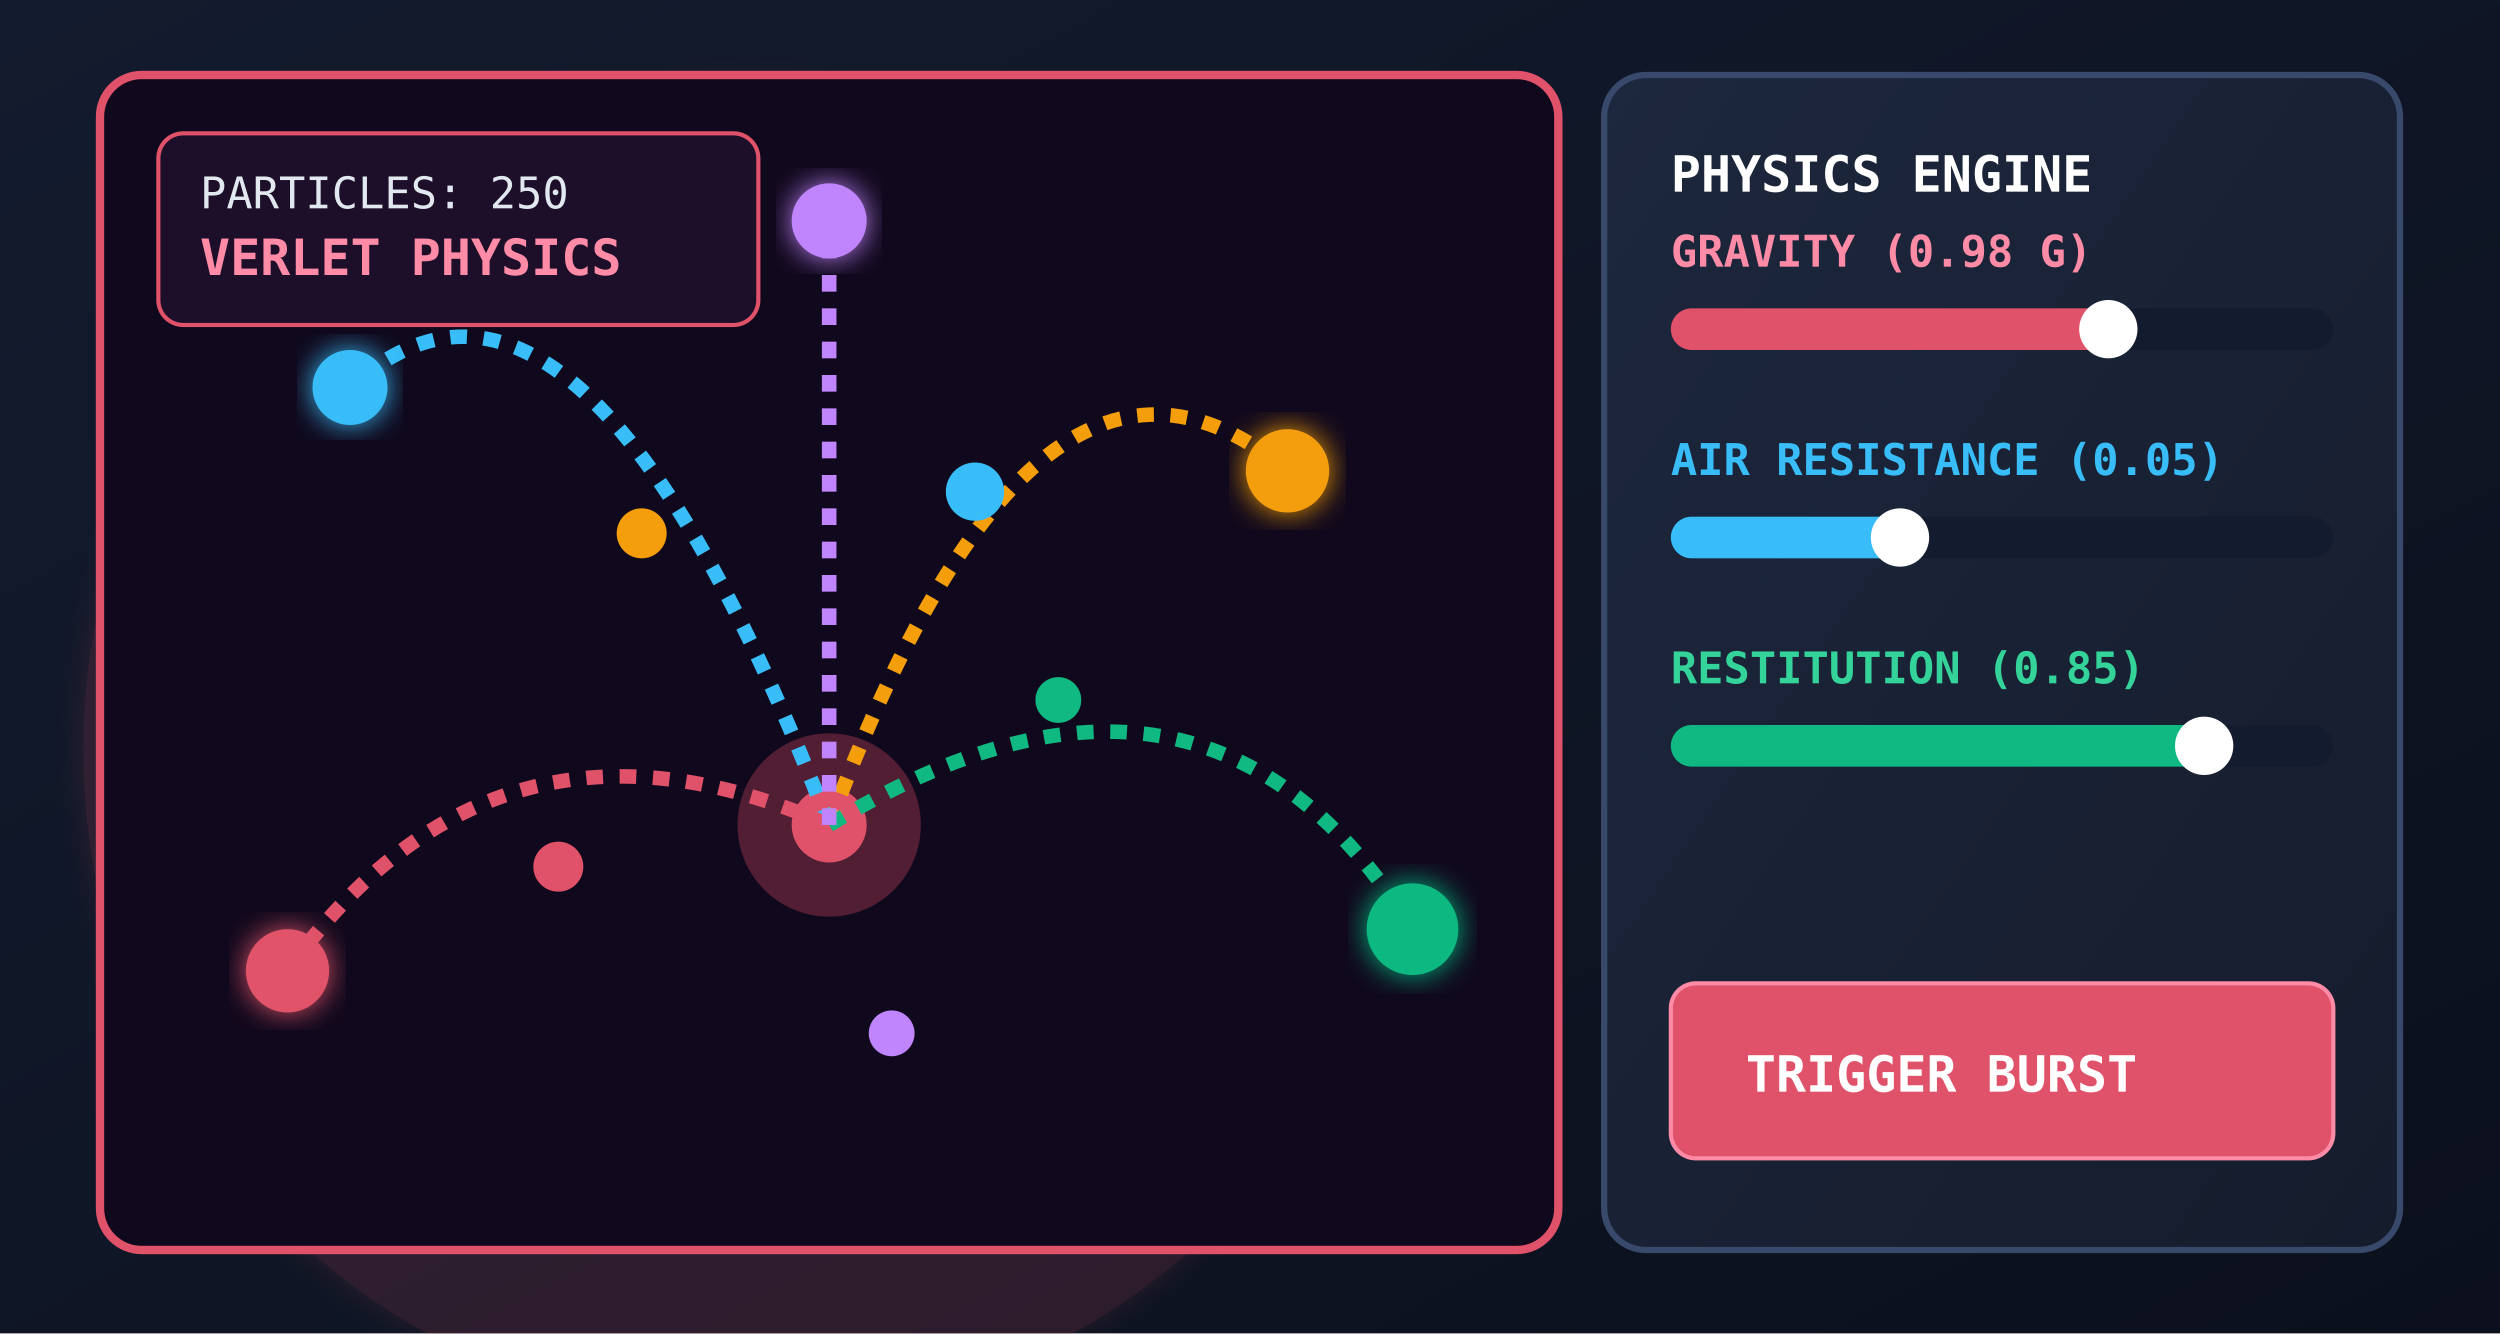
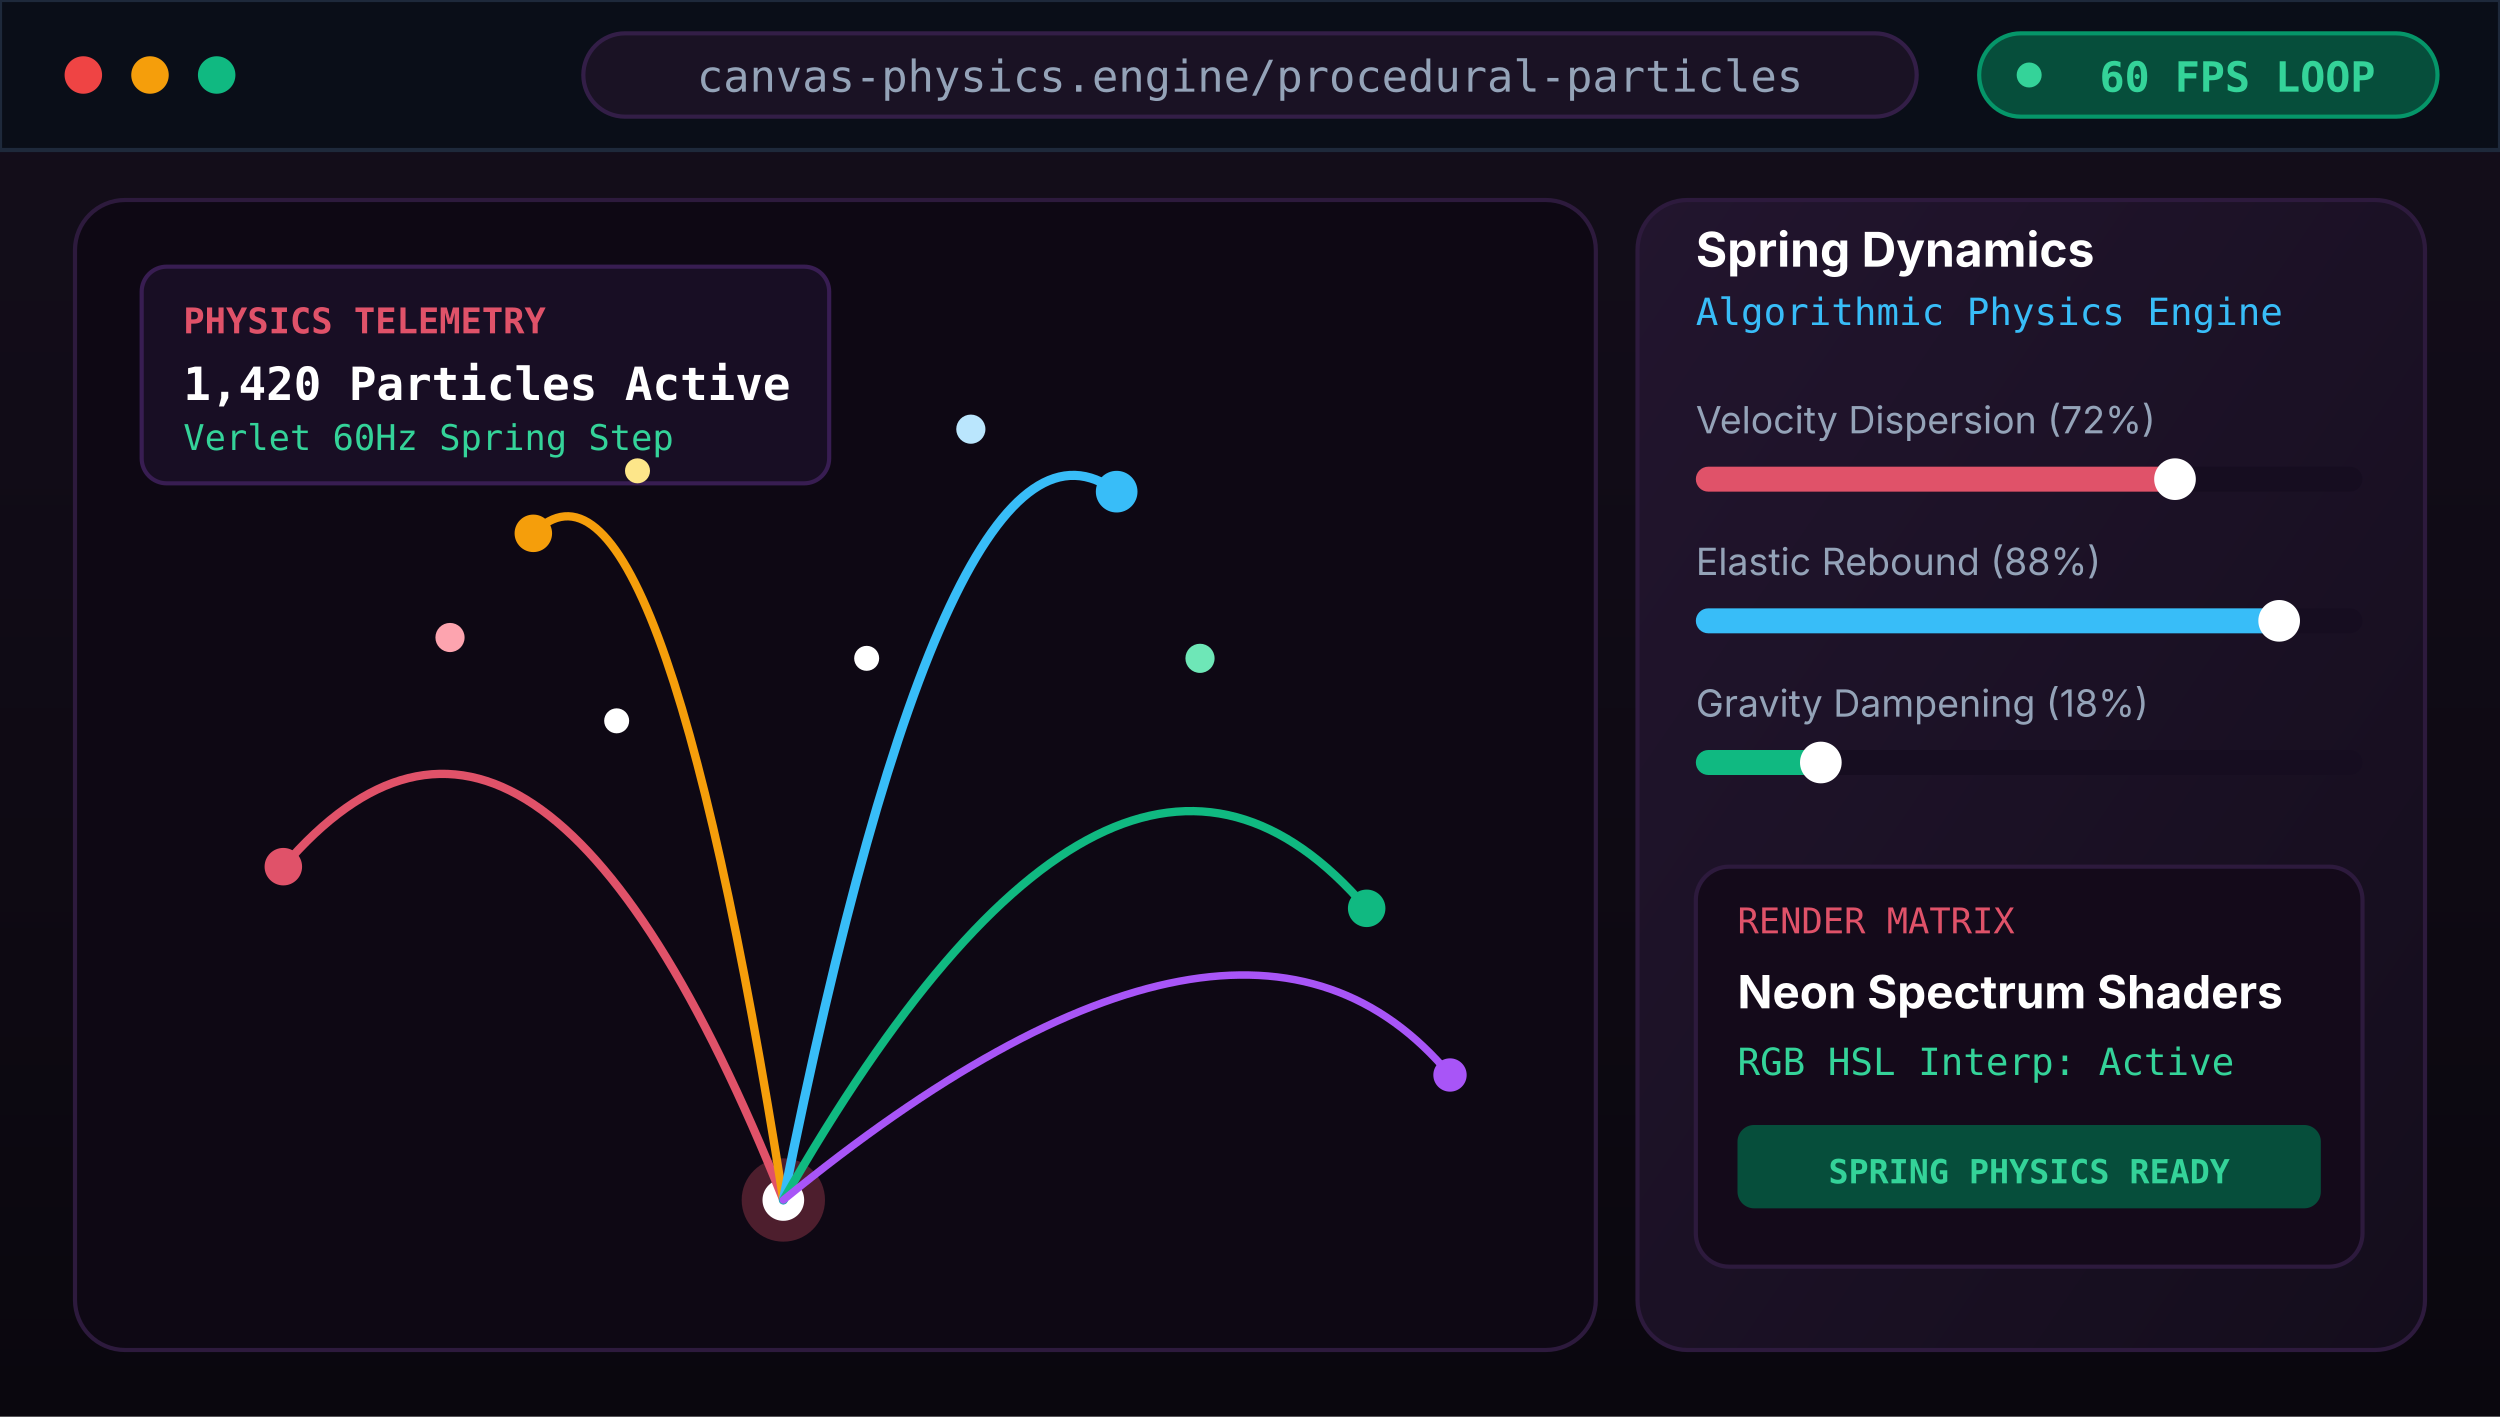
- <svg xmlns="http://www.w3.org/2000/svg" viewBox="0 0 600 320" width="600" height="320">
+ <svg xmlns="http://www.w3.org/2000/svg" viewBox="0 0 600 340" width="600" height="340">
  <defs>
-     <filter id="neon" x="-20%" y="-20%" width="140%" height="140%">
-       <feGaussianBlur stdDeviation="3.5" result="blur" />
-       <feComposite in="SourceGraphic" in2="blur" operator="over" />
-     </filter>
-     <linearGradient id="chartGrad" x1="0" y1="0" x2="0" y2="1">
-       <stop offset="0%" stop-color="#10B981" stop-opacity="0.6" />
-       <stop offset="100%" stop-color="#10B981" stop-opacity="0.05" />
+     <radialGradient id="particleGlow" cx="50%" cy="50%" r="50%">
+       <stop offset="0%" stop-color="#E05269" stop-opacity="0.4" />
+       <stop offset="60%" stop-color="#38BDF8" stop-opacity="0.1" />
+       <stop offset="100%" stop-color="#000000" stop-opacity="0" />
+     </radialGradient>
+     <linearGradient id="bgCanvas" x1="0" y1="0" x2="0" y2="1">
+       <stop offset="0%" stop-color="#140E1B" />
+       <stop offset="100%" stop-color="#0A070E" />
    </linearGradient>
-     <linearGradient id="bgGrad" x1="0" y1="0" x2="1" y2="1">
-       <stop offset="0%" stop-color="#131B2E" />
-       <stop offset="100%" stop-color="#0B101C" />
-     </linearGradient>
-     <linearGradient id="cardGrad" x1="0" y1="0" x2="1" y2="1">
-       <stop offset="0%" stop-color="#1D273D" />
-       <stop offset="100%" stop-color="#151C2C" />
-     </linearGradient>
-     <linearGradient id="highlightGrad" x1="0" y1="0" x2="1" y2="1">
-       <stop offset="0%" stop-color="#283654" />
-       <stop offset="100%" stop-color="#1B2438" />
+     <linearGradient id="panelCanvas" x1="0" y1="0" x2="1" y2="1">
+       <stop offset="0%" stop-color="#22152E" />
+       <stop offset="100%" stop-color="#140D1C" />
    </linearGradient>
  </defs>
-   <rect width="600" height="320" fill="url(#bgGrad)" />
-   <circle cx="180" cy="180" r="160" fill="#E05269" opacity="0.15" filter="url(#neon)" />
-   <g transform="translate(24, 18)">
-     <rect width="350" height="282" rx="10" fill="#10081C" stroke="#E05269" stroke-width="2" />
-     <circle cx="175" cy="180" r="22" fill="#E0526950" />
-     <circle cx="175" cy="180" r="9" fill="#E05269" />
-     <path d="M 175 180 Q 225 45 285 95" fill="none" stroke="#F59E0B" stroke-width="3.5" stroke-dasharray="4,4" />
-     <circle cx="285" cy="95" r="10" fill="#F59E0B" filter="url(#neon)" />
-     <path d="M 175 180 Q 115 25 60 75" fill="none" stroke="#38BDF8" stroke-width="3.5" stroke-dasharray="4,4" />
-     <circle cx="60" cy="75" r="9" fill="#38BDF8" filter="url(#neon)" />
-     <path d="M 175 180 Q 265 125 315 205" fill="none" stroke="#10B981" stroke-width="3.5" stroke-dasharray="4,4" />
-     <circle cx="315" cy="205" r="11" fill="#10B981" filter="url(#neon)" />
-     <path d="M 175 180 Q 95 145 45 215" fill="none" stroke="#E05269" stroke-width="3.5" stroke-dasharray="4,4" />
-     <circle cx="45" cy="215" r="10" fill="#E05269" filter="url(#neon)" />
-     <path d="M 175 180 Q 175 10 175 35" fill="none" stroke="#C084FC" stroke-width="3.5" stroke-dasharray="4,4" />
-     <circle cx="175" cy="35" r="9" fill="#C084FC" filter="url(#neon)" />
-     <circle cx="130" cy="110" r="6" fill="#F59E0B" />
-     <circle cx="210" cy="100" r="7" fill="#38BDF8" />
-     <circle cx="230" cy="150" r="5.5" fill="#10B981" />
-     <circle cx="110" cy="190" r="6" fill="#E05269" />
-     <circle cx="190" cy="230" r="5.5" fill="#C084FC" />
-     <rect x="14" y="14" width="144" height="46" rx="6" fill="#1D0E29" stroke="#E05269" />
-     <text x="24" y="32" font-family="'JetBrains Mono', monospace" font-size="10.5" fill="#E2E8F0">PARTICLES: 250</text>
-     <text x="24" y="48" font-family="'JetBrains Mono', monospace" font-size="12" font-weight="bold" fill="#FF8BA7">VERLET PHYSICS</text>
+   <rect width="600" height="340" fill="url(#bgCanvas)" />
+   <g transform="translate(0, 0)">
+     <rect width="600" height="36" fill="#0A0E18" stroke="#1E293B" stroke-width="1" />
+     <circle cx="20" cy="18" r="4.5" fill="#EF4444" />
+     <circle cx="36" cy="18" r="4.5" fill="#F59E0B" />
+     <circle cx="52" cy="18" r="4.5" fill="#10B981" />
+     <rect x="140" y="8" width="320" height="20" rx="10" fill="#1A1224" stroke="#331E47" stroke-width="1" />
+     <text x="300" y="22" font-family="'JetBrains Mono', monospace" font-size="10.5" fill="#94A3B8" text-anchor="middle">canvas-physics.engine/procedural-particles</text>
+     <rect x="475" y="8" width="110" height="20" rx="10" fill="#064E3B" stroke="#059669" stroke-width="1" />
+     <circle cx="487" cy="18" r="3" fill="#34D399" />
+     <text x="537" y="22" font-family="'JetBrains Mono', monospace" font-size="10" font-weight="bold" fill="#34D399" text-anchor="middle">60 FPS LOOP</text>
  </g>
-   <g transform="translate(385, 18)">
-     <rect width="191" height="282" rx="10" fill="url(#cardGrad)" stroke="#38496B" stroke-width="1.5" />
-     <text x="16" y="28" font-family="'JetBrains Mono', monospace" font-size="12" font-weight="bold" fill="#FFFFFF">PHYSICS ENGINE</text>
-     <g transform="translate(16, 46)">
-       <text x="0" y="0" font-family="'JetBrains Mono', monospace" font-size="10.5" font-weight="bold" fill="#FF8BA7">GRAVITY (0.98 G)</text>
-       <rect y="10" width="159" height="10" rx="5" fill="#131B2E" />
-       <rect y="10" width="105" height="10" rx="5" fill="#E05269" />
-       <circle cx="105" cy="15" r="7" fill="#FFFFFF" />
+   <circle cx="230" cy="190" r="140" fill="url(#particleGlow)" />
+   <g transform="translate(18, 48)">
+     <rect width="365" height="276" rx="12" fill="#0E0814" stroke="#2D1A3D" stroke-width="1" />
+     <g transform="translate(16, 16)">
+       <rect width="165" height="52" rx="6" fill="#180E24" stroke="#381D52" />
+       <g transform="translate(10, 16)">
+         <text x="0" y="0" font-family="'JetBrains Mono', monospace" font-size="8.5" font-weight="bold" fill="#E05269">PHYSICS TELEMETRY</text>
+         <text x="0" y="16" font-family="'JetBrains Mono', monospace" font-size="11" font-weight="bold" fill="#FFFFFF">1,420 Particles Active</text>
+         <text x="0" y="28" font-family="'JetBrains Mono', monospace" font-size="8.5" fill="#34D399">Verlet 60Hz Spring Step</text>
+       </g>
    </g>
-     <g transform="translate(16, 96)">
-       <text x="0" y="0" font-family="'JetBrains Mono', monospace" font-size="10.5" font-weight="bold" fill="#38BDF8">AIR RESISTANCE (0.05)</text>
-       <rect y="10" width="159" height="10" rx="5" fill="#131B2E" />
-       <rect y="10" width="55" height="10" rx="5" fill="#38BDF8" />
-       <circle cx="55" cy="15" r="7" fill="#FFFFFF" />
+     <g transform="translate(170, 240)">
+       <circle cx="0" cy="0" r="10" fill="#E05269" fill-opacity="0.3" />
+       <circle cx="0" cy="0" r="5" fill="#FFFFFF" />
+       <path d="M0 0 Q-60 -150 -120 -80" fill="none" stroke="#E05269" stroke-width="2" stroke-linecap="round" />
+       <circle cx="-120" cy="-80" r="4.5" fill="#E05269" />
+       <circle cx="-80" cy="-135" r="3.5" fill="#FDA4AF" />
+       <circle cx="-40" cy="-115" r="3" fill="#FFFFFF" />
+       <path d="M0 0 Q-30 -190 -60 -160" fill="none" stroke="#F59E0B" stroke-width="2" stroke-linecap="round" />
+       <circle cx="-60" cy="-160" r="4.5" fill="#F59E0B" />
+       <circle cx="-35" cy="-175" r="3" fill="#FDE68A" />
+       <path d="M0 0 Q40 -200 80 -170" fill="none" stroke="#38BDF8" stroke-width="2.2" stroke-linecap="round" />
+       <circle cx="80" cy="-170" r="5" fill="#38BDF8" />
+       <circle cx="45" cy="-185" r="3.5" fill="#BAE6FD" />
+       <circle cx="20" cy="-130" r="3" fill="#FFFFFF" />
+       <path d="M0 0 Q80 -140 140 -70" fill="none" stroke="#10B981" stroke-width="2" stroke-linecap="round" />
+       <circle cx="140" cy="-70" r="4.5" fill="#10B981" />
+       <circle cx="100" cy="-130" r="3.5" fill="#6EE7B7" />
+       <path d="M0 0 Q110 -90 160 -30" fill="none" stroke="#A855F7" stroke-width="1.8" stroke-linecap="round" />
+       <circle cx="160" cy="-30" r="4" fill="#A855F7" />
    </g>
-     <g transform="translate(16, 146)">
-       <text x="0" y="0" font-family="'JetBrains Mono', monospace" font-size="10.5" font-weight="bold" fill="#34D399">RESTITUTION (0.85)</text>
-       <rect y="10" width="159" height="10" rx="5" fill="#131B2E" />
-       <rect y="10" width="128" height="10" rx="5" fill="#10B981" />
-       <circle cx="128" cy="15" r="7" fill="#FFFFFF" />
+   </g>
+   <g transform="translate(393, 48)">
+     <rect width="189" height="276" rx="12" fill="url(#panelCanvas)" stroke="#2D1A3D" stroke-width="1" />
+     <g transform="translate(14, 16)">
+       <text x="0" y="0" font-family="'Inter', sans-serif" font-size="11.5" font-weight="bold" fill="#FFFFFF">Spring Dynamics</text>
+       <text x="0" y="14" font-family="'JetBrains Mono', monospace" font-size="9" fill="#38BDF8">Algorithmic Physics Engine</text>
    </g>
-     <rect x="16" y="218" width="159" height="42" rx="6" fill="#E05269" stroke="#FF8BA7" />
-     <text x="34" y="244" font-family="'JetBrains Mono', monospace" font-size="12" font-weight="bold" fill="#FFFFFF">TRIGGER BURST</text>
+     <g transform="translate(14, 46)">
+       <text x="0" y="10" font-family="'Inter', sans-serif" font-size="9" fill="#94A3B8">Velocity Dispersion (72%)</text>
+       <rect x="0" y="18" width="160" height="6" rx="3" fill="#160D20" />
+       <rect x="0" y="18" width="115" height="6" rx="3" fill="#E05269" />
+       <circle cx="115" cy="21" r="5" fill="#FFFFFF" />
+       <text x="0" y="44" font-family="'Inter', sans-serif" font-size="9" fill="#94A3B8">Elastic Rebound (88%)</text>
+       <rect x="0" y="52" width="160" height="6" rx="3" fill="#160D20" />
+       <rect x="0" y="52" width="140" height="6" rx="3" fill="#38BDF8" />
+       <circle cx="140" cy="55" r="5" fill="#FFFFFF" />
+       <text x="0" y="78" font-family="'Inter', sans-serif" font-size="9" fill="#94A3B8">Gravity Dampening (18%)</text>
+       <rect x="0" y="86" width="160" height="6" rx="3" fill="#160D20" />
+       <rect x="0" y="86" width="30" height="6" rx="3" fill="#10B981" />
+       <circle cx="30" cy="89" r="5" fill="#FFFFFF" />
+     </g>
+     <g transform="translate(14, 160)">
+       <rect width="160" height="96" rx="8" fill="#140A1A" stroke="#2D1A3D" />
+       <g transform="translate(10, 16)">
+         <text x="0" y="0" font-family="'JetBrains Mono', monospace" font-size="8.5" fill="#E05269">RENDER MATRIX</text>
+         <text x="0" y="18" font-family="'Inter', sans-serif" font-size="11" font-weight="bold" fill="#FFFFFF">Neon Spectrum Shaders</text>
+         <text x="0" y="34" font-family="'JetBrains Mono', monospace" font-size="9" fill="#34D399">RGB HSL Interp: Active</text>
+         <rect x="0" y="46" width="140" height="20" rx="4" fill="#064E3B" />
+         <text x="70" y="60" font-family="'JetBrains Mono', monospace" font-size="8" font-weight="bold" fill="#34D399" text-anchor="middle">SPRING PHYSICS READY</text>
+       </g>
+     </g>
  </g>
</svg>
